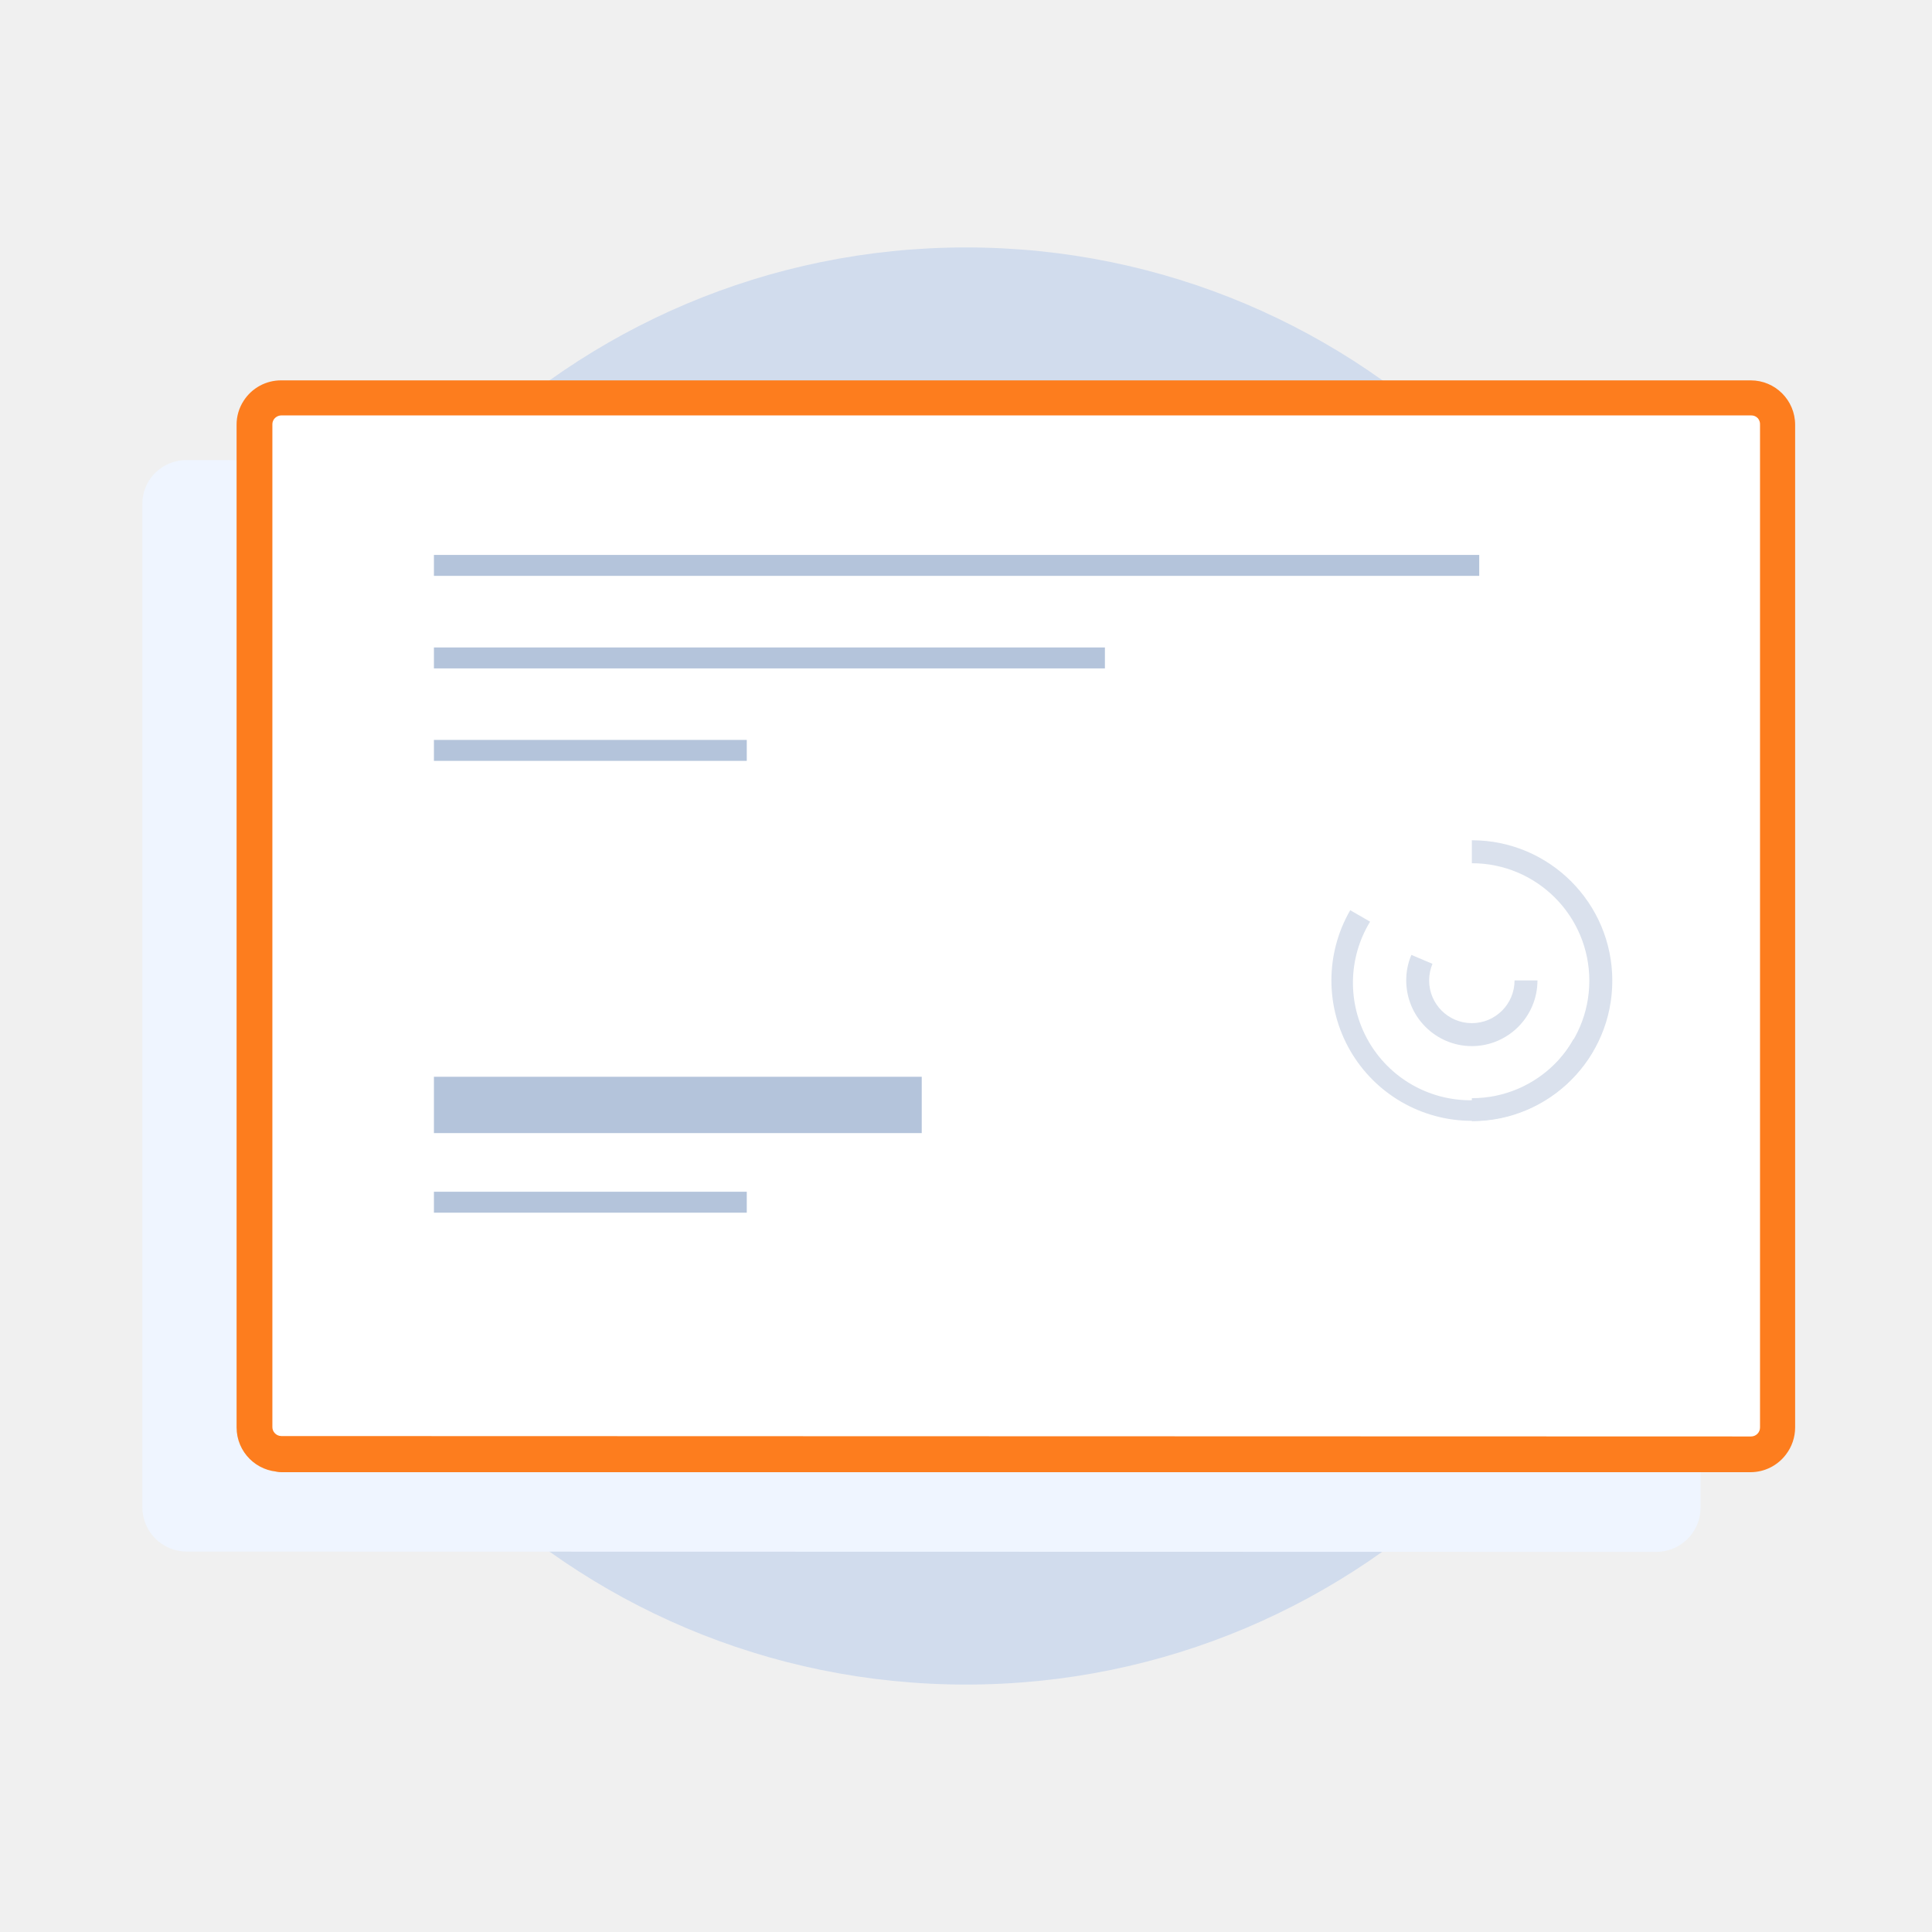
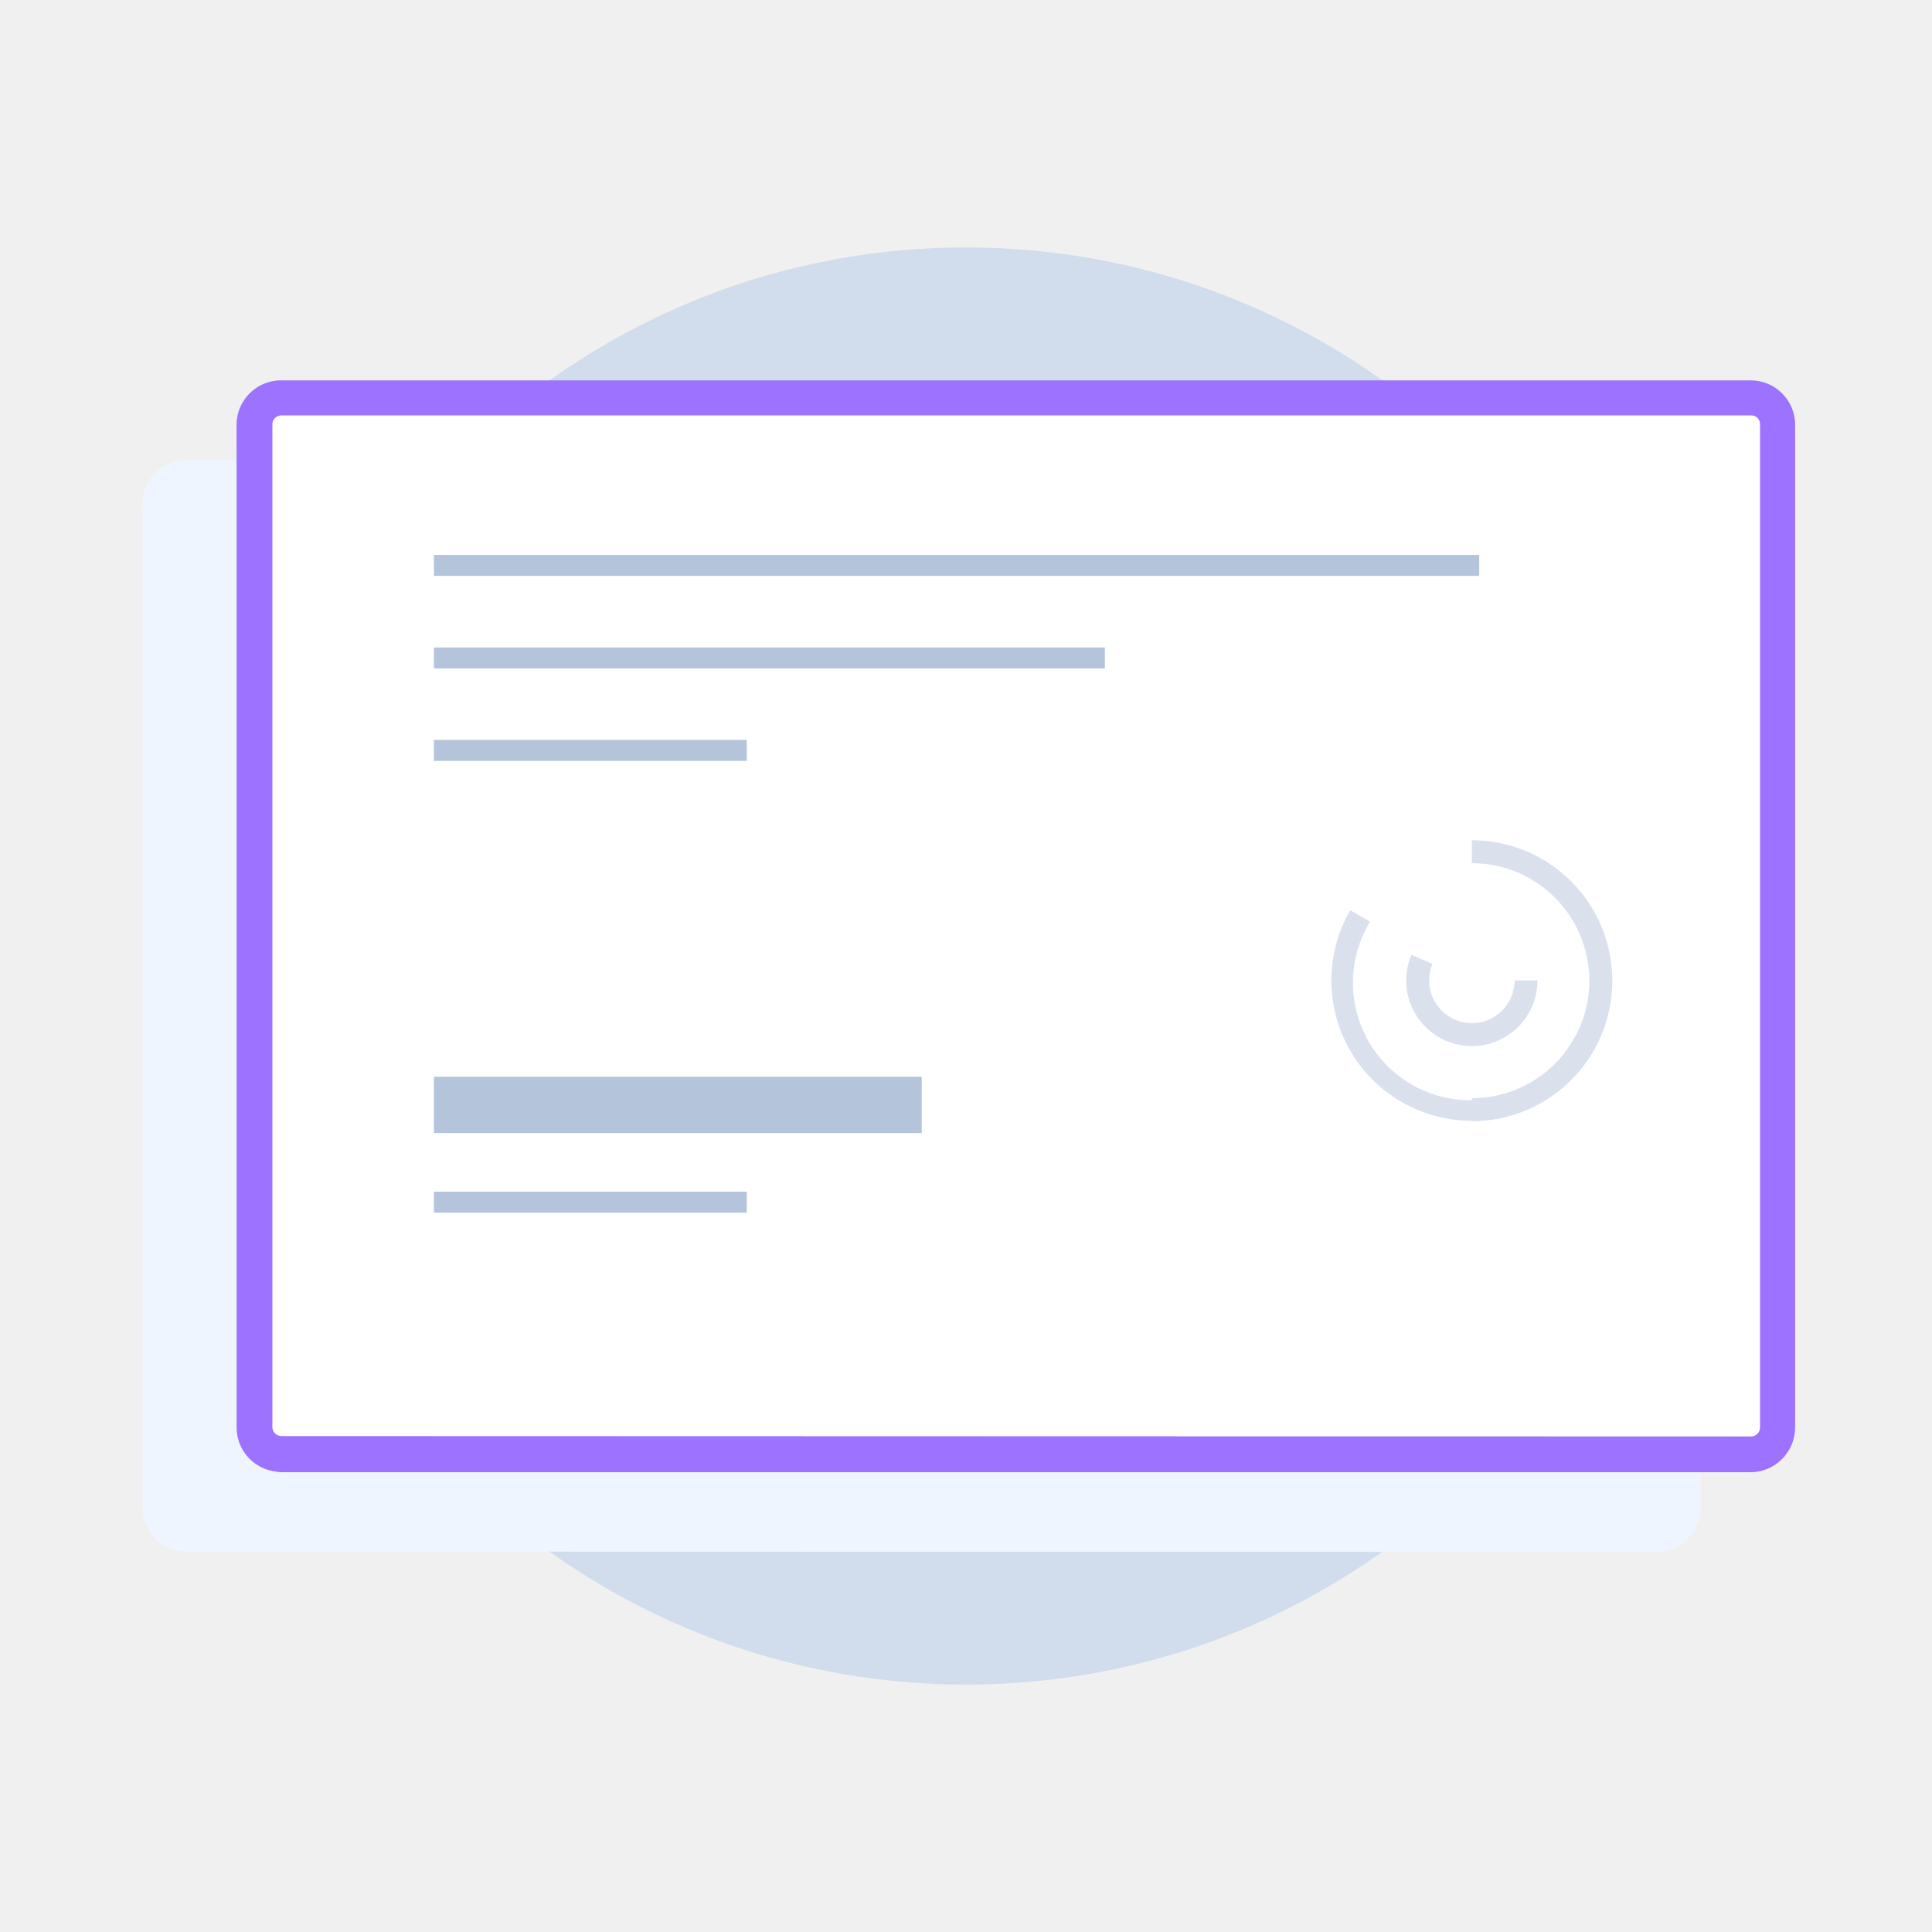
<svg xmlns="http://www.w3.org/2000/svg" id="id-back" data-name="ID Back" viewBox="0 0 285 285">
  <defs>
-     <style>.cls-back1{fill:#d1dced;}.cls-back2{fill:#eff5ff;}.cls-back3{fill:#fd7d1e;}.cls-back4{fill:#fff;}.cls-back5{fill:#b4c4db;}.cls-back6{opacity:0.4;}.cls-back7{fill:#a3b5d1;}</style>
+     <style>.cls-back1{fill:#d1dced;}.cls-back2{fill:#eff5ff;}.cls-back3{fill:rgb(157 114 255);}.cls-back4{fill:#fff;}.cls-back5{fill:#b4c4db;}.cls-back6{opacity:0.4;}.cls-back7{fill:#a3b5d1;}</style>
  </defs>
  <circle class="cls-back1" cx="142.5" cy="142.5" r="106" />
  <path class="cls-back2" d="M27.54,228.88A6.55,6.55,0,0,1,21,222.33l0-147.9a6.45,6.45,0,0,1,1-3.56,6.54,6.54,0,0,1,5.5-3l216.81.06a6.55,6.55,0,0,1,6.55,6.54l0,147.91a6.54,6.54,0,0,1-6.55,6.55Z" />
  <path class="cls-back3" d="M263.45,214.57a6.57,6.57,0,0,0,1.36-4l0-147.91a6.55,6.55,0,0,0-6.55-6.55l-216.81,0a6.54,6.54,0,0,0-5.5,3,6.44,6.44,0,0,0-1.05,3.55l0,147.91a6.55,6.55,0,0,0,6.55,6.55,7.55,7.55,0,0,0-.83.05H258.28A6.55,6.55,0,0,0,263.45,214.57Z" />
  <path class="cls-back4" d="M259.63,62.66l0,147.9a1.32,1.32,0,0,1-1.32,1.34l-216.82-.06a1.31,1.31,0,0,1-1-.48,1.29,1.29,0,0,1-.31-.85l0-147.91a1.32,1.32,0,0,1,.21-.72,1.37,1.37,0,0,1,1.11-.6l216.83,0a1.29,1.29,0,0,1,1,.44A1.34,1.34,0,0,1,259.63,62.66Z" />
  <rect class="cls-back5" x="64.01" y="81.86" width="154.2" height="3.09" />
  <rect class="cls-back5" x="64.01" y="95.51" width="98.98" height="3.09" />
  <rect class="cls-back5" x="64.01" y="109.15" width="46.15" height="3.09" />
  <rect class="cls-back5" x="64.01" y="175.8" width="46.15" height="3.09" />
  <rect class="cls-back5" x="64.01" y="158.84" width="71.96" height="8.31" />
  <g class="cls-back6">
    <path class="cls-back7" d="M217.12,165.35V162a17.33,17.33,0,0,0,0-34.66v-3.39a20.72,20.72,0,0,1,0,41.44Z" />
    <path class="cls-back7" d="M217.12,154.32a9.7,9.7,0,0,1-9.68-9.69,9.55,9.55,0,0,1,.76-3.77l3.11,1.32a6.41,6.41,0,0,0-.49,2.45,6.3,6.3,0,1,0,12.6,0h3.38A9.7,9.7,0,0,1,217.12,154.32Z" />
    <path class="cls-back7" d="M217.09,165.34a20.71,20.71,0,0,1-17.91-31.07l2.93,1.69a17.33,17.33,0,1,0,30,17.34l2.93,1.69A20.72,20.72,0,0,1,217.09,165.34Z" />
  </g>
</svg>
